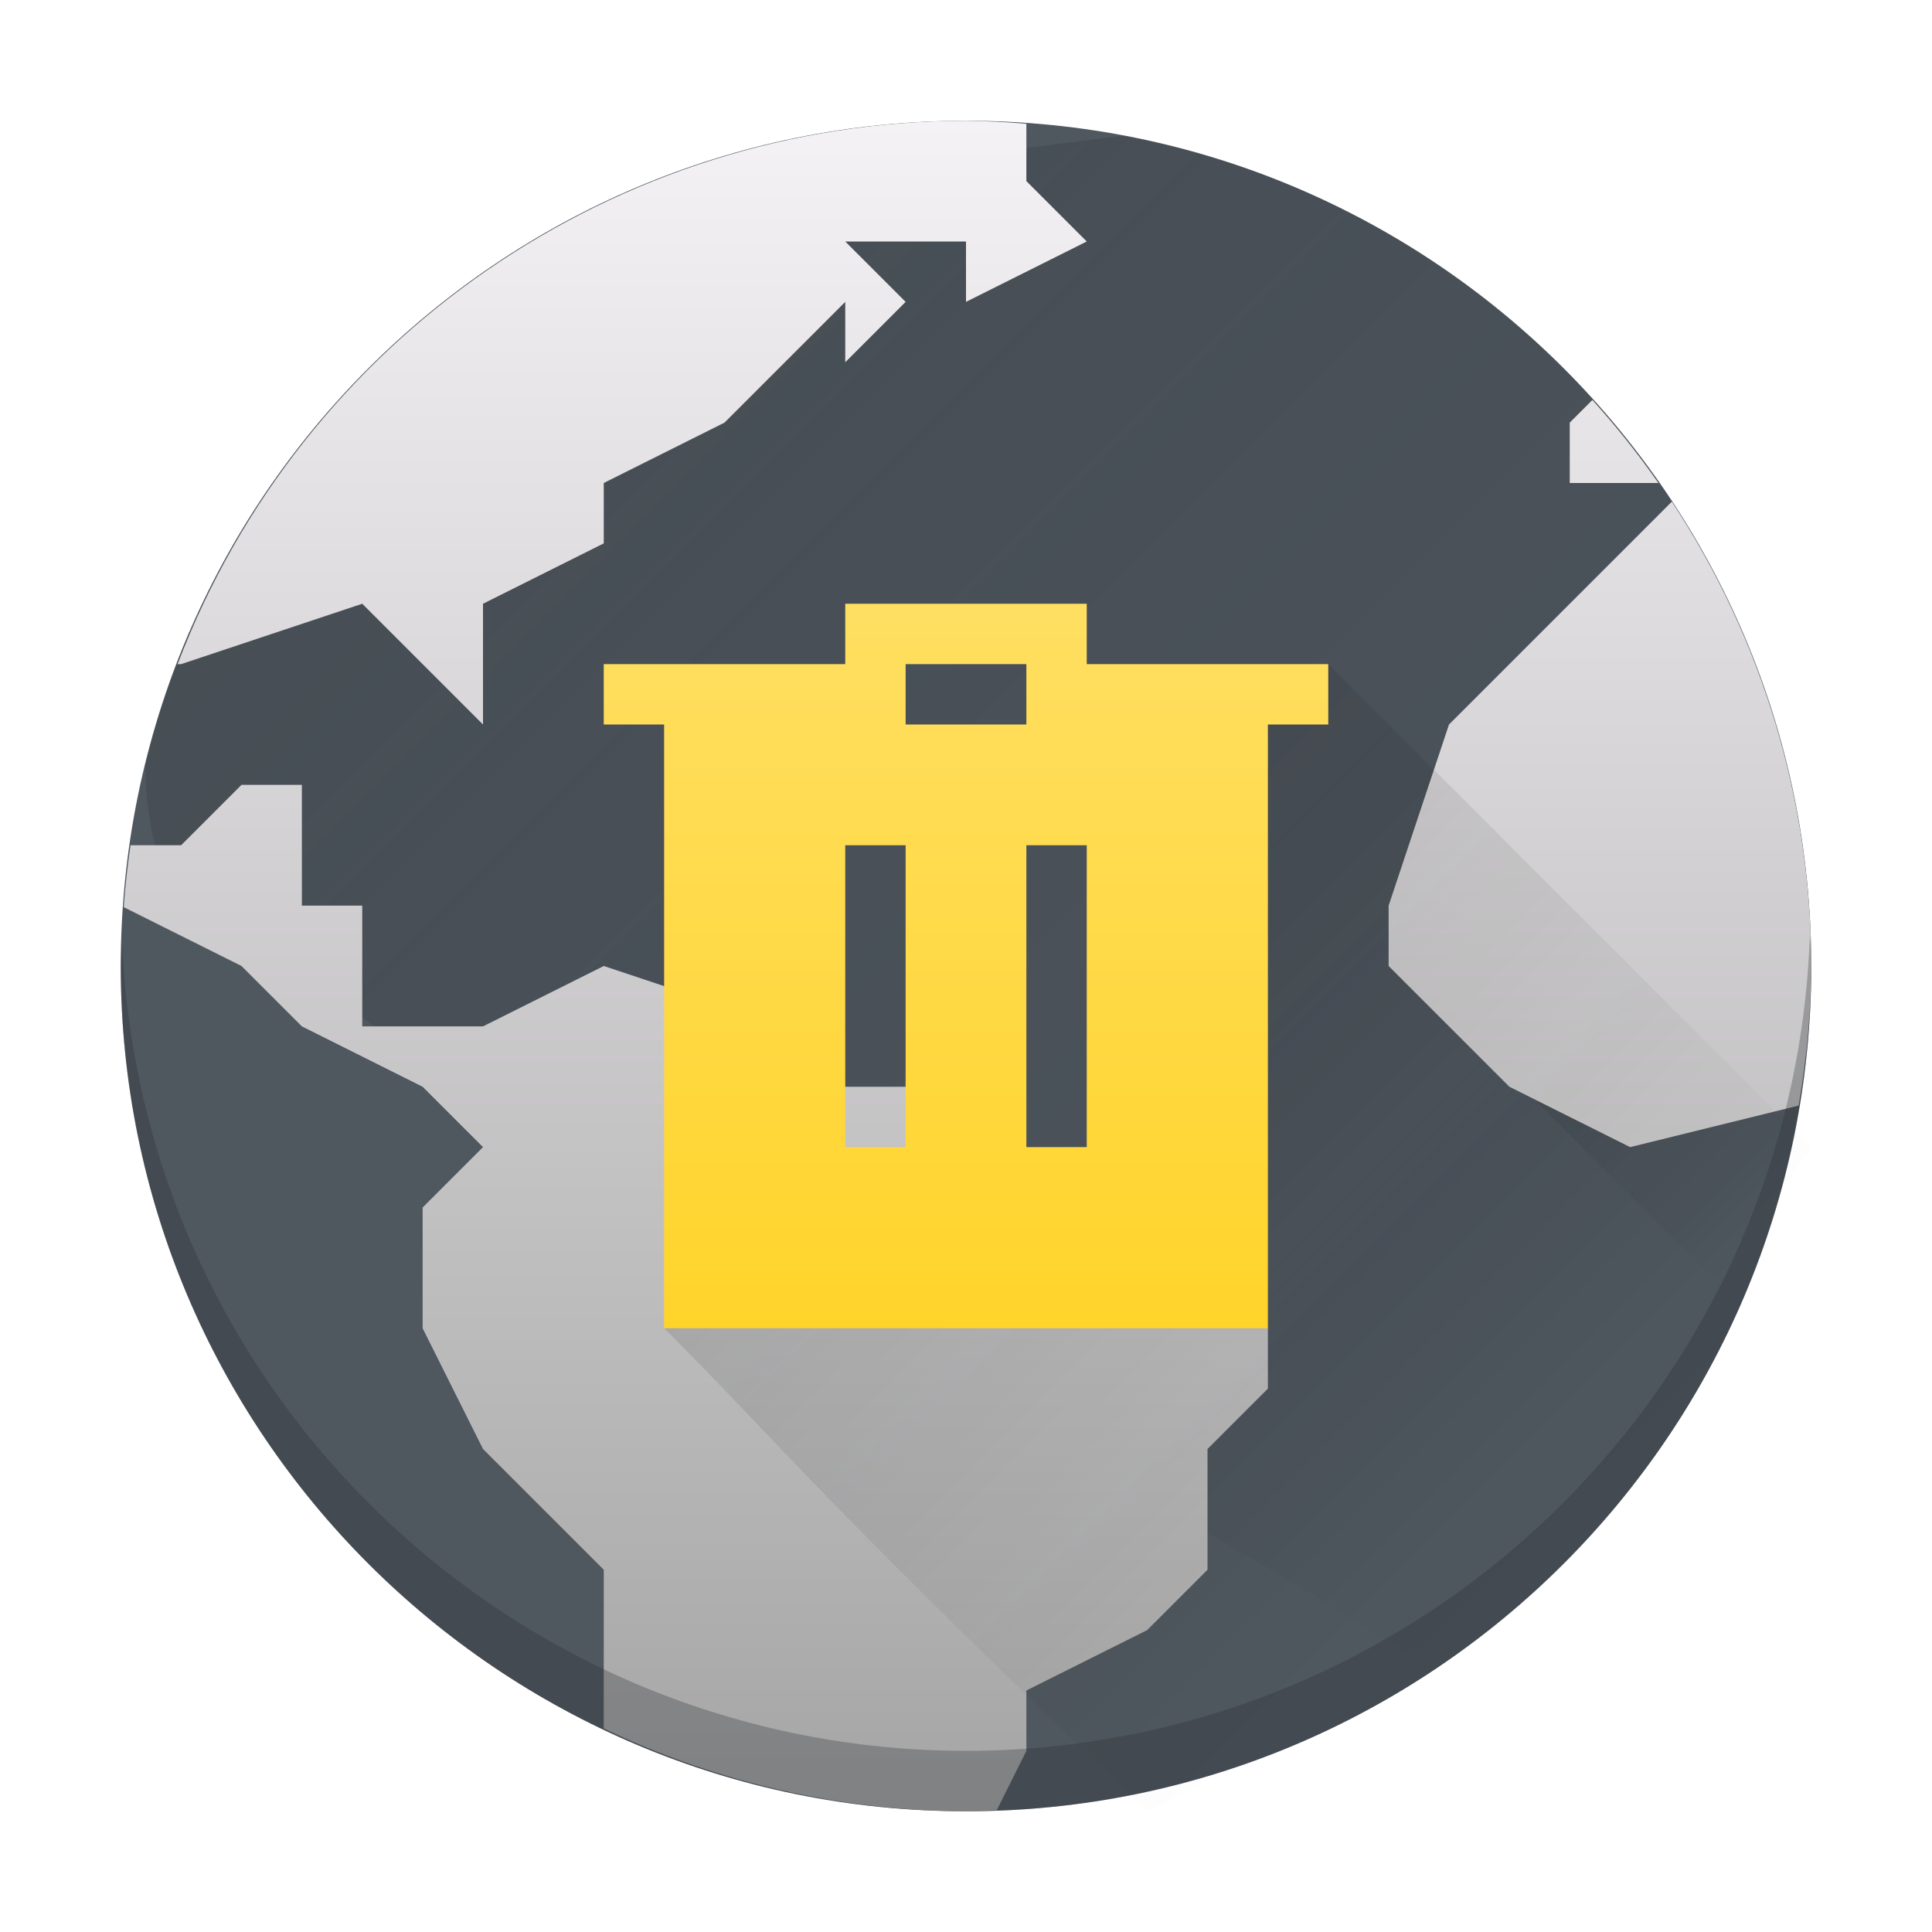
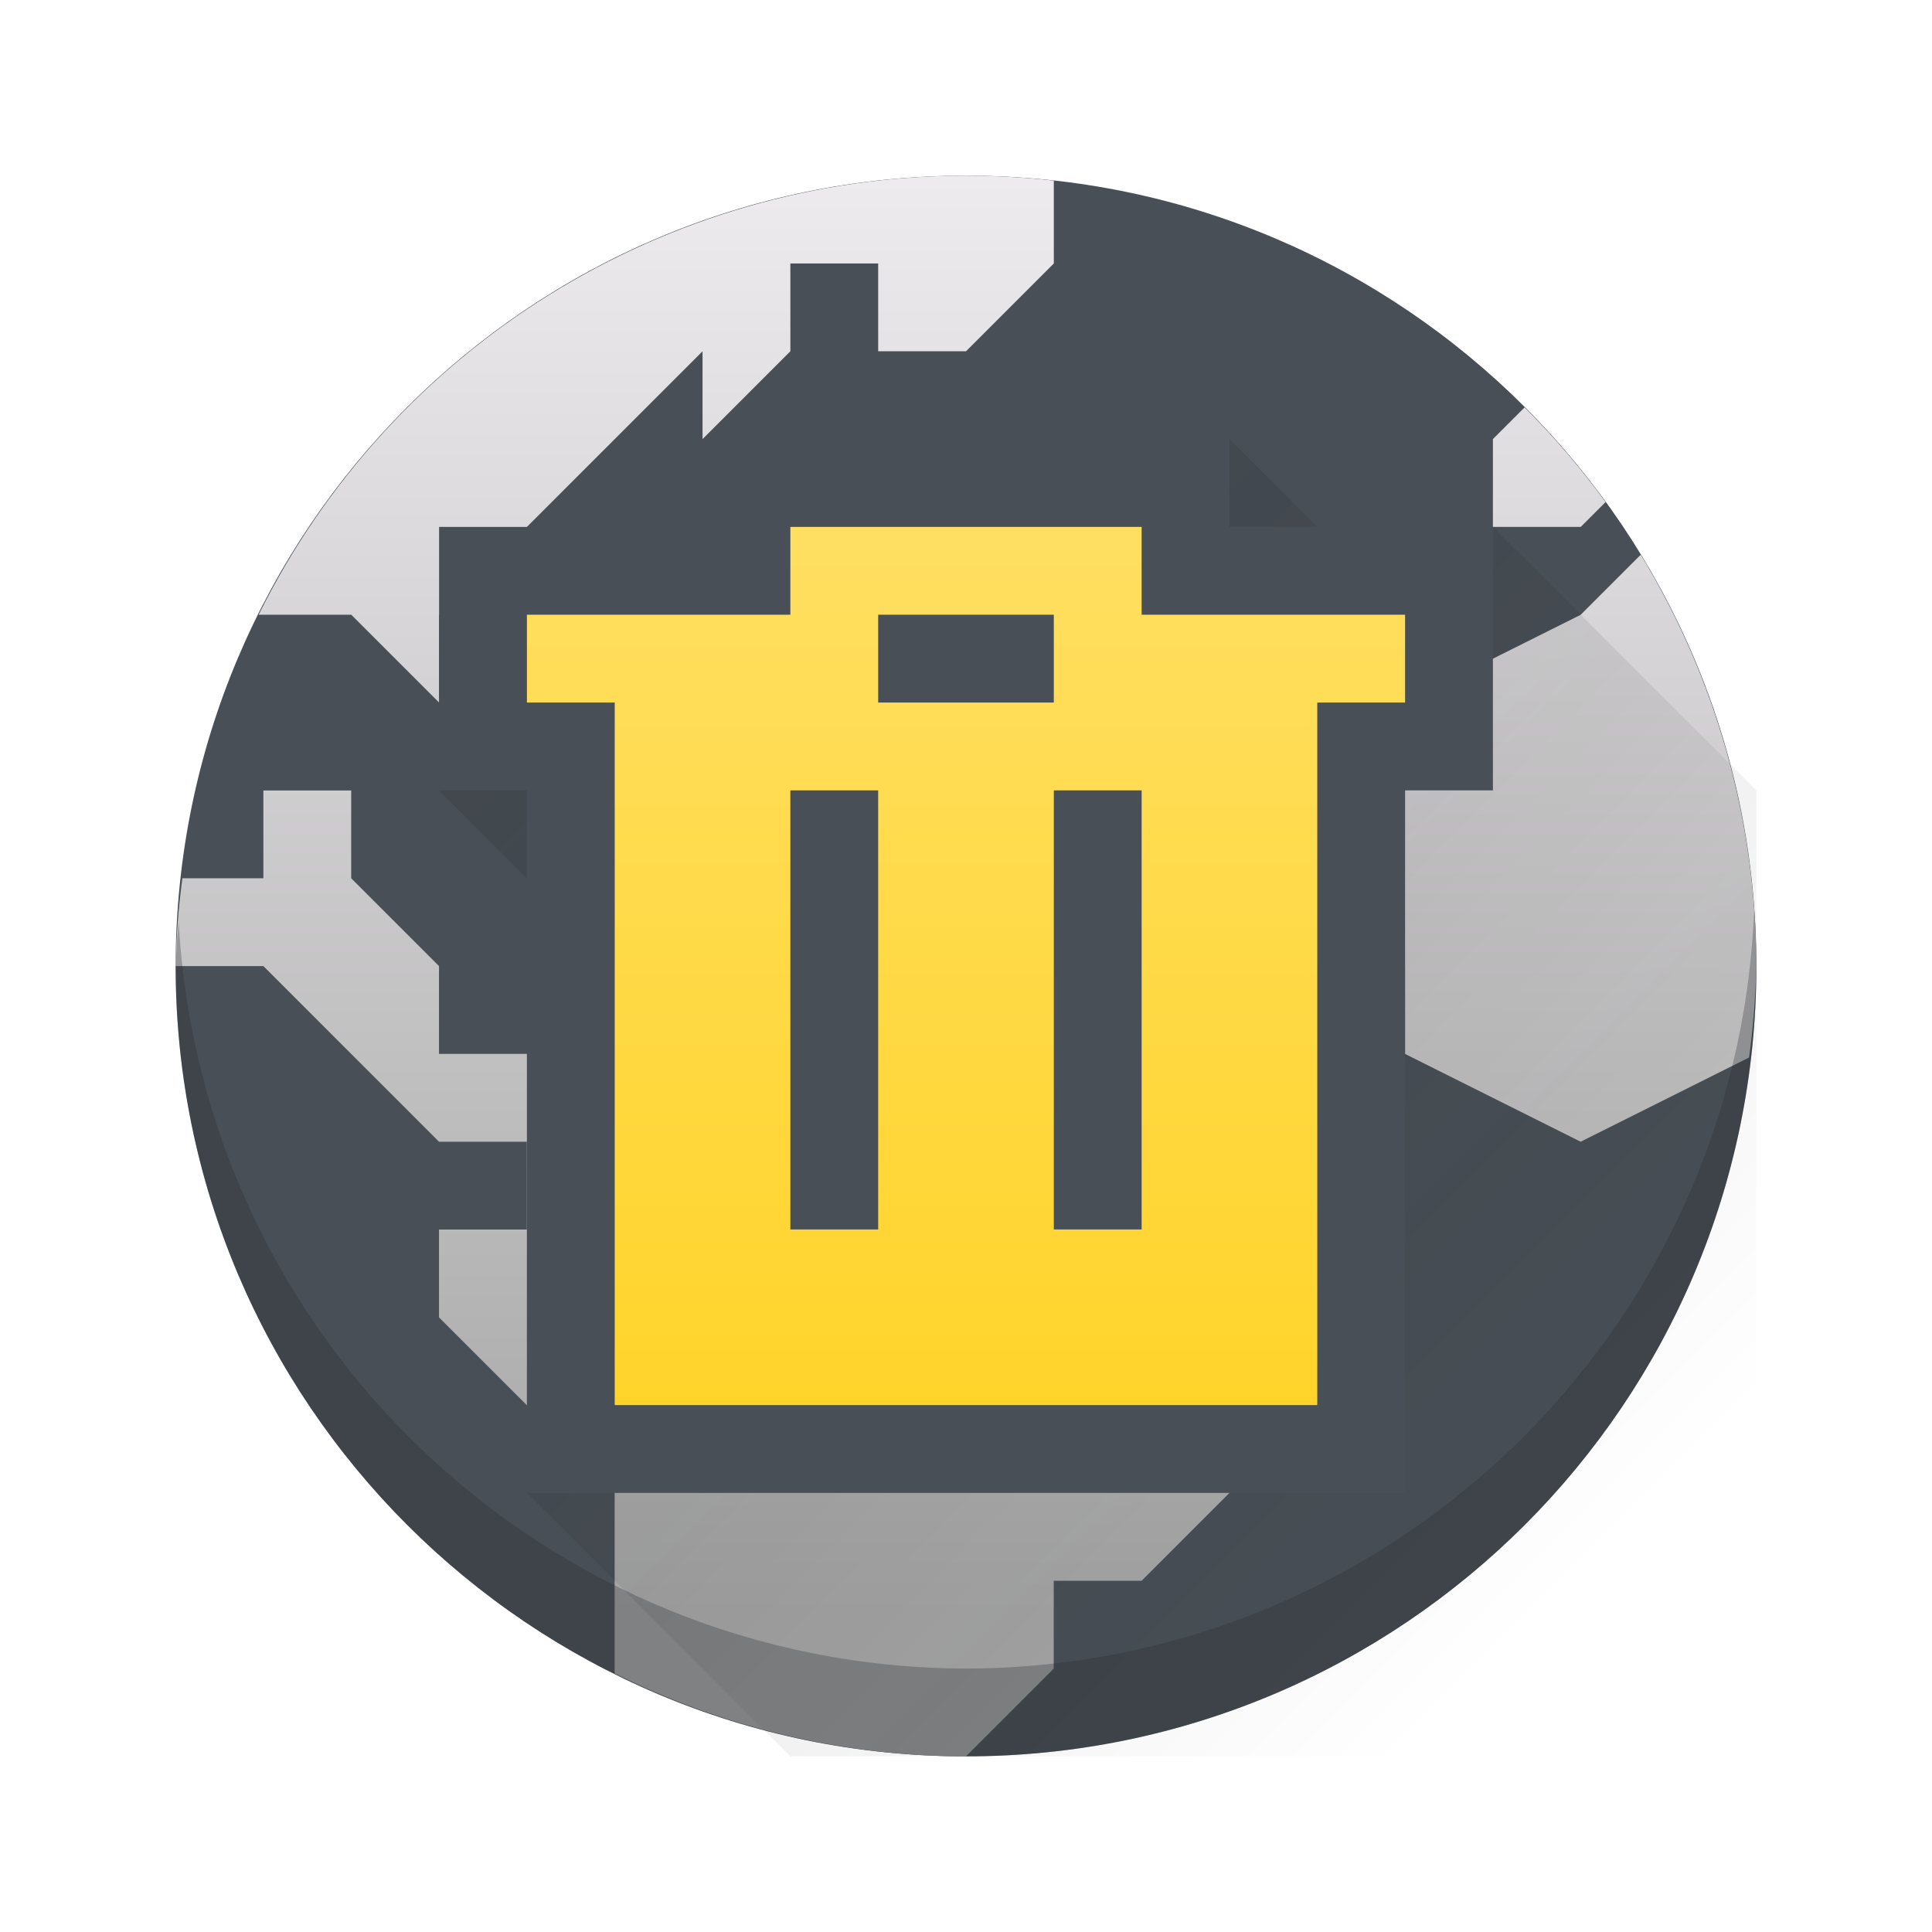
- <svg xmlns="http://www.w3.org/2000/svg" xmlns:xlink="http://www.w3.org/1999/xlink" height="32" width="32">
-   <linearGradient id="b" gradientUnits="userSpaceOnUse" x1="6" x2="26" xlink:href="#a" y1="6" y2="26" />
-   <linearGradient id="a">
+ <svg xmlns="http://www.w3.org/2000/svg" height="22" width="22">
+   <linearGradient id="a" gradientUnits="userSpaceOnUse" x1="24.018" x2="24.018" y1="18.383" y2=".383">
+     <stop offset="0" stop-color="#a5a5a5" />
+     <stop offset="1" stop-color="#f5f2f5" />
+   </linearGradient>
+   <linearGradient id="b" gradientUnits="userSpaceOnUse" x1="5" x2="18" y1="5" y2="18">
    <stop offset="0" stop-color="#292c2f" />
    <stop offset="1" stop-opacity="0" />
  </linearGradient>
-   <linearGradient id="c" gradientUnits="userSpaceOnUse" x1="23" x2="30" xlink:href="#a" y1="13" y2="20" />
-   <linearGradient id="d" gradientUnits="userSpaceOnUse" x1="2" x2="2" y1="30" y2="2">
-     <stop offset="0" stop-color="#a5a5a5" />
-     <stop offset="1" stop-color="#f5f2f5" />
-   </linearGradient>
-   <linearGradient id="e" gradientUnits="userSpaceOnUse" x1="11" x2="25" xlink:href="#a" y1="11" y2="25" />
-   <linearGradient id="f" gradientUnits="userSpaceOnUse" x1="15" x2="15" y1="22" y2="10">
+   <linearGradient id="c" gradientUnits="userSpaceOnUse" x1="6" x2="6" y1="16" y2="6">
    <stop offset="0" stop-color="#ffd42a" />
    <stop offset="1" stop-color="#ffdf62" />
  </linearGradient>
-   <rect fill="#4f575f" height="28" rx="14" width="28" x="2" y="2" />
-   <path d="M18.594 2.248l-2.975.38-4.135 2.388-1.502 2.601s-1.973 1.39-2.271 1.31c-2.517-.029-3.869.665-4.58 1.548-.301.703-.537 1.44-.72 2.197-.006.76.161 1.351.161 1.351 7.06 6.357 14.121 9.097 21.182 13.643a13.9 13.9 0 0 0 1.275-.959l.069-.06c.36-.308.703-.636 1.029-.979.072-.076.14-.155.21-.232a13.928 13.928 0 0 0 1.749-2.375l.055-.09a13.991 13.991 0 0 0 1.824-6.282l.002-.02v-.001L28.143 9.03a13.95 13.95 0 0 0-9.55-6.783z" fill="url(#b)" fill-rule="evenodd" opacity=".2" />
-   <path d="M29.012 10.842l-4.307 6.66 4.12 4.12a13.997 13.997 0 0 0 .187-10.78z" fill="url(#c)" fill-rule="evenodd" opacity=".2" />
-   <path d="M16 2a14 14 0 0 0-13.059 9H3l3-1 1 1 1 1v-2l2-1V8l2-1 2-2v1l1-1-1-1h2v1l2-1-1-1v-.95A14 14 0 0 0 16 2zm10.375 4.625L26 7v1h1.469a14 14 0 0 0-1.094-1.375zm1.316 1.684L27 9l-2 2-1 1-1 3v1l1 1 1 1 2 1 2.791-.688A14 14 0 0 0 30 16a14 14 0 0 0-2.309-7.691zM4 13l-1 1h-.838c-.05.34-.088.681-.113 1.023v.002L4 16l1 1 2 1 1 1-1 1v2l1 2 2 2v2.629A14 14 0 0 0 16 30c.17-.003.34-.009.51-.018L17 29v-1l2-1 1-1v-2l1-1v-1l-1-1-3-1-1-1-1-1h-1l-1-1-3-1-2 1H6v-2H5v-2z" fill="url(#d)" />
-   <path d="M22 11v1h-1l-1 9-9 1c2 2 2.415 2.66 8 8 2.74-1.056 9.41-8.584 11-11z" fill="url(#e)" fill-rule="evenodd" opacity=".2" />
-   <path d="M14 10v1h-4v1h1v10h10V12h1v-1h-4v-1zm1 1h2v1h-2zm-1 3h1v5h-1zm3 0h1v5h-1z" fill="url(#f)" />
-   <path d="M29.979 15.414A14 14 0 0 1 16 29 14 14 0 0 1 2.021 15.586 14 14 0 0 0 2 16a14 14 0 0 0 14 14 14 14 0 0 0 14-14 14 14 0 0 0-.021-.586z" fill="#292c2f" opacity=".3" />
+   <circle cx="11" cy="11" fill="#484f56" r="9" stroke-linejoin="round" stroke-width="2" />
+   <path d="m11 2a9 9 0 0 0 -8.055 5h1.055l1 1v-1h1v-1l2-2v1l1-1v-1h1v1h1l1-1v-.943a9 9 0 0 0 -1-.057zm6.361 2.639-.361.361v1h1l.283-.283a9 9 0 0 0 -.922-1.078zm1.322 1.678-.684.684-2 1-1 3h1v1l2 1 1.918-.959a9 9 0 0 0 .082-1.041 9 9 0 0 0 -1.316-4.684zm-15.684 2.684v1h-.922a9 9 0 0 0 -.078 1h1l2 2h1v1h-1v1l2 2v2.055a9 9 0 0 0 4 .945l1-1v-1h1l1-1v-1l1-1-1-1h-2l-1-1h-1l-1-1h-2v-1l-1 1h-1v-1l-1-1v-1z" fill="url(#a)" stroke-linejoin="round" stroke-width="2" />
+   <path d="m14 5 1 1h2l3 3v11h-11l-3-3v-7l-1-1z" fill="url(#b)" opacity=".2" />
+   <g stroke-width="2">
+     <path d="m8 6h-3v3h1v8h10v-8h1v-3h-3v-1h-6z" fill="#484f56" />
+     <path d="m19.975 10.359a9 9 0 0 1 -8.975 8.641 9 9 0 0 1 -8.965-8.5 9 9 0 0 0 -.035.5 9 9 0 0 0 9 9 9 9 0 0 0 9-9 9 9 0 0 0 -.025-.641z" fill="#292c2f" opacity=".3" stroke-linejoin="round" />
+     <path d="m9 6v1h-3v1h1v8h8v-8h1v-1h-3v-1zm1 1h2v1h-2zm-1 2h1v5h-1zm3 0h1v5h-1z" fill="url(#c)" />
+   </g>
</svg>
